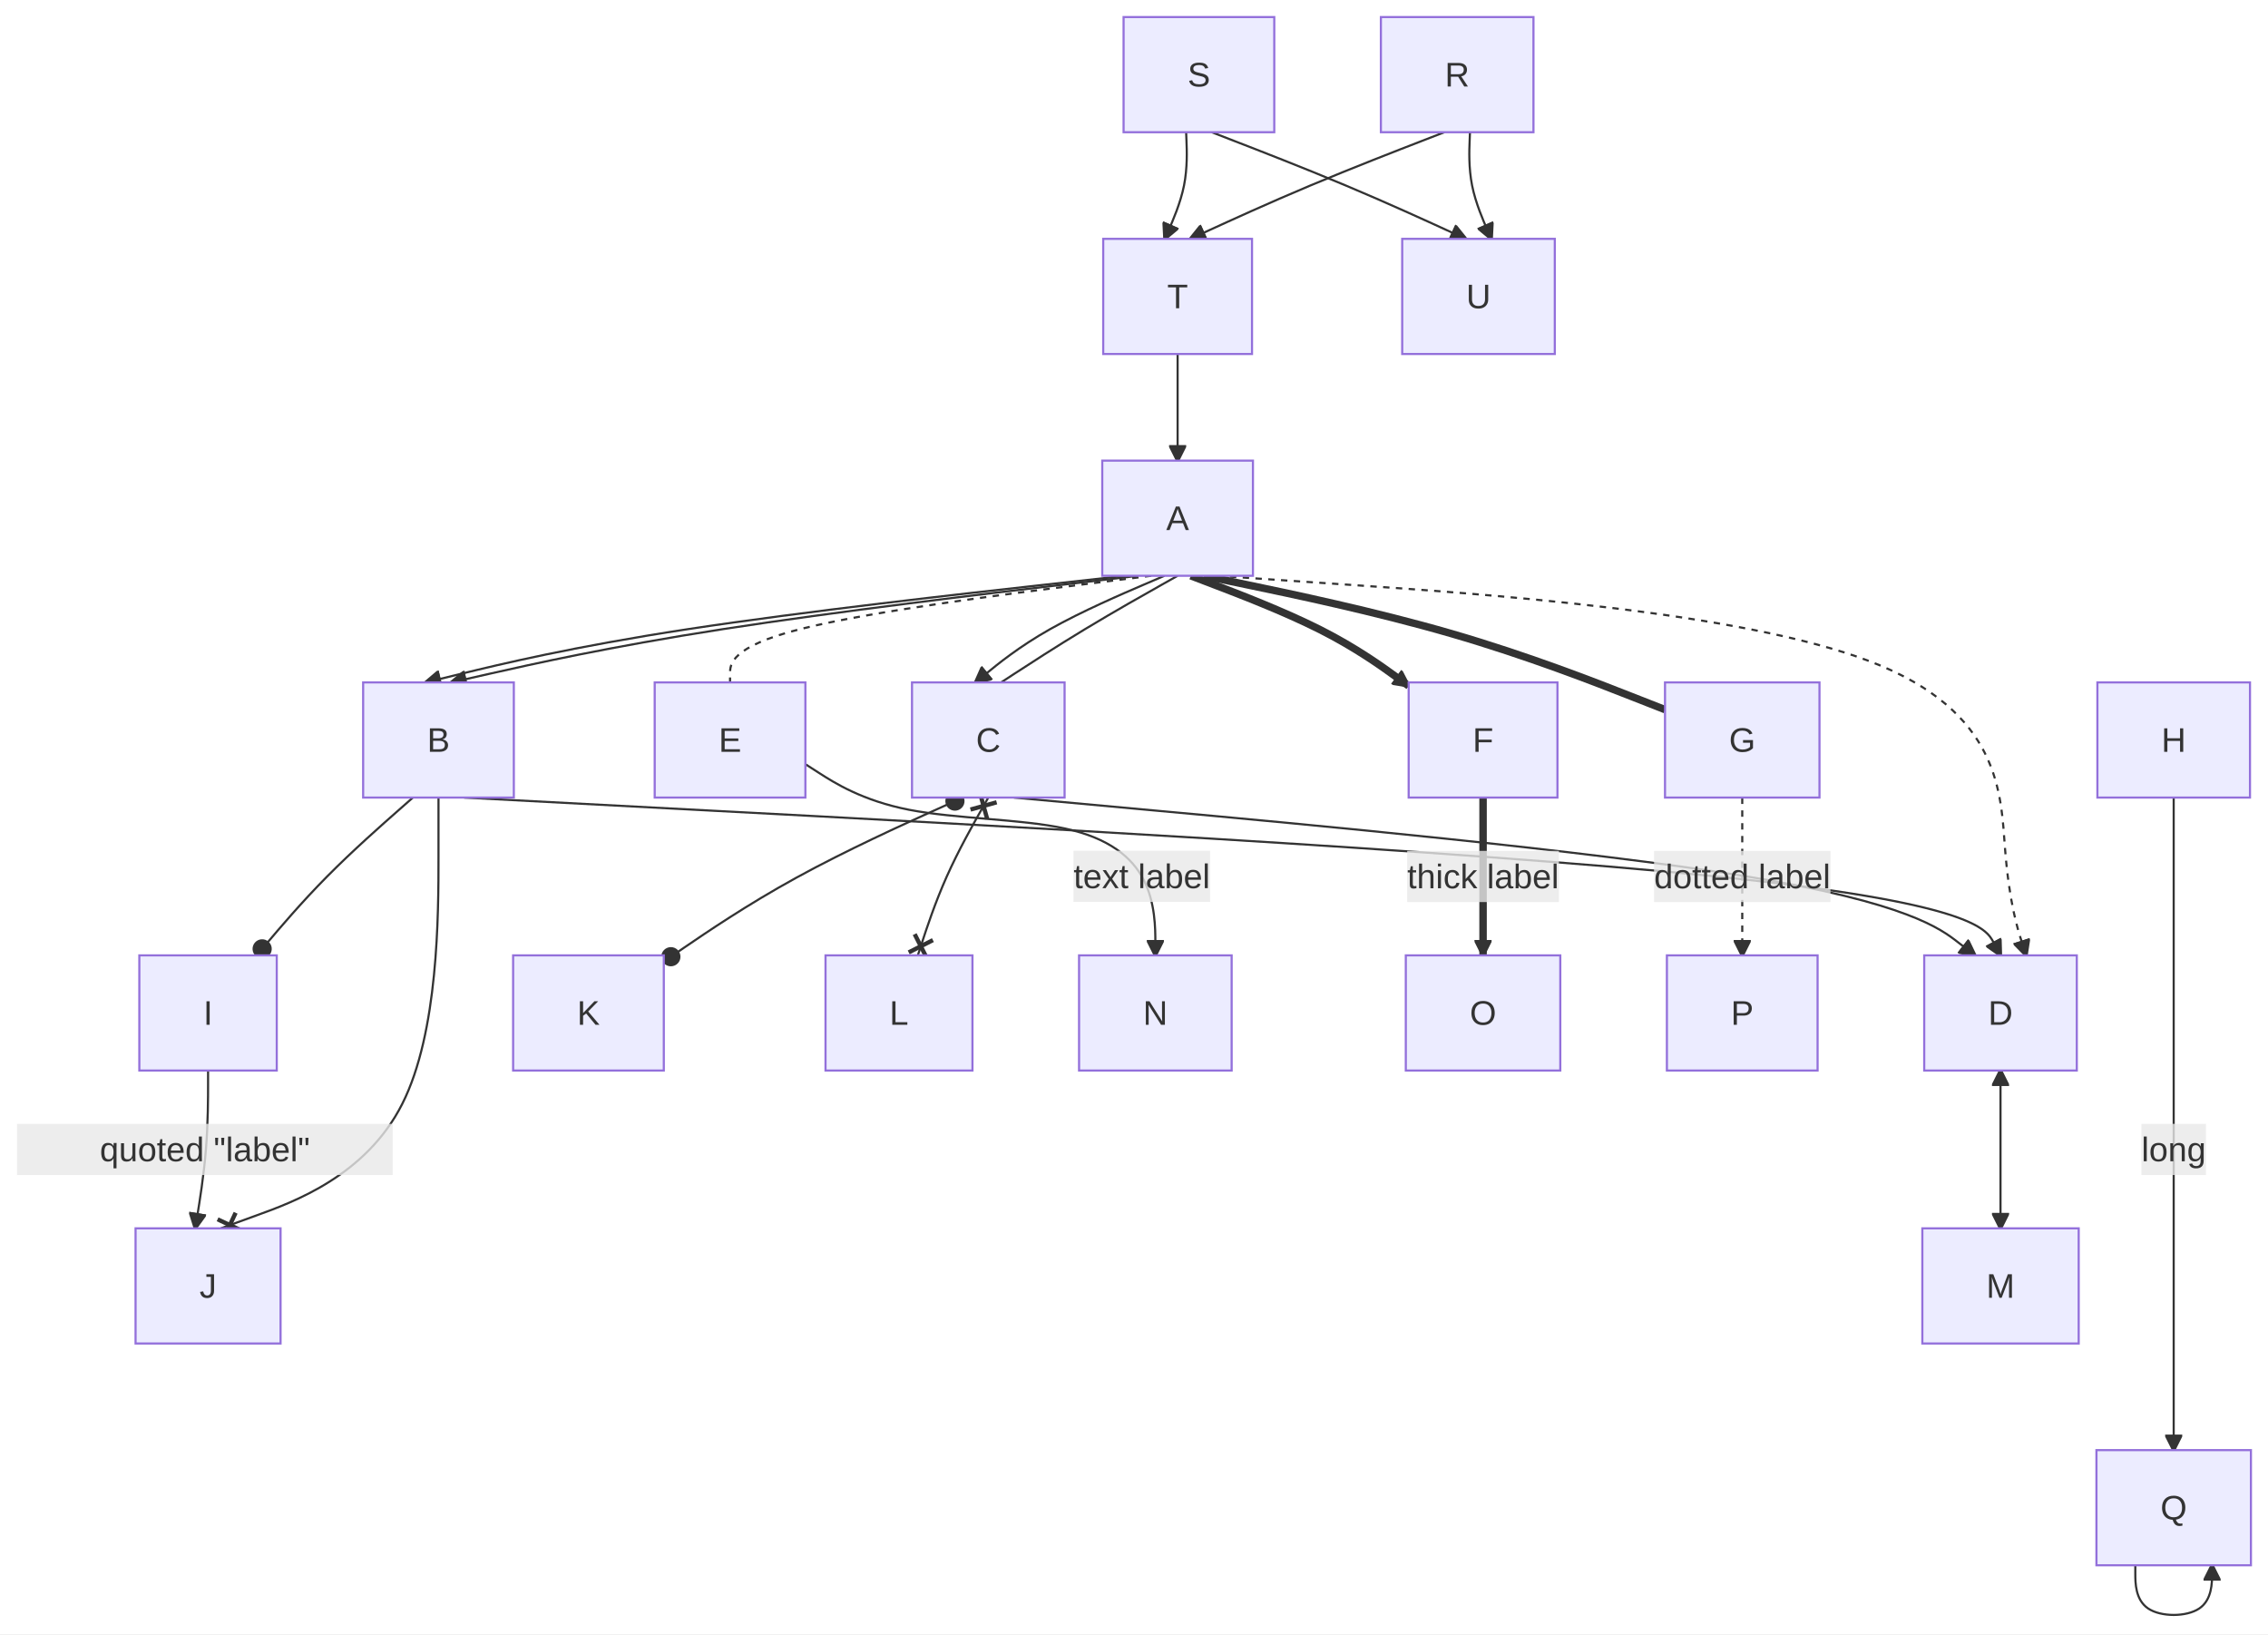
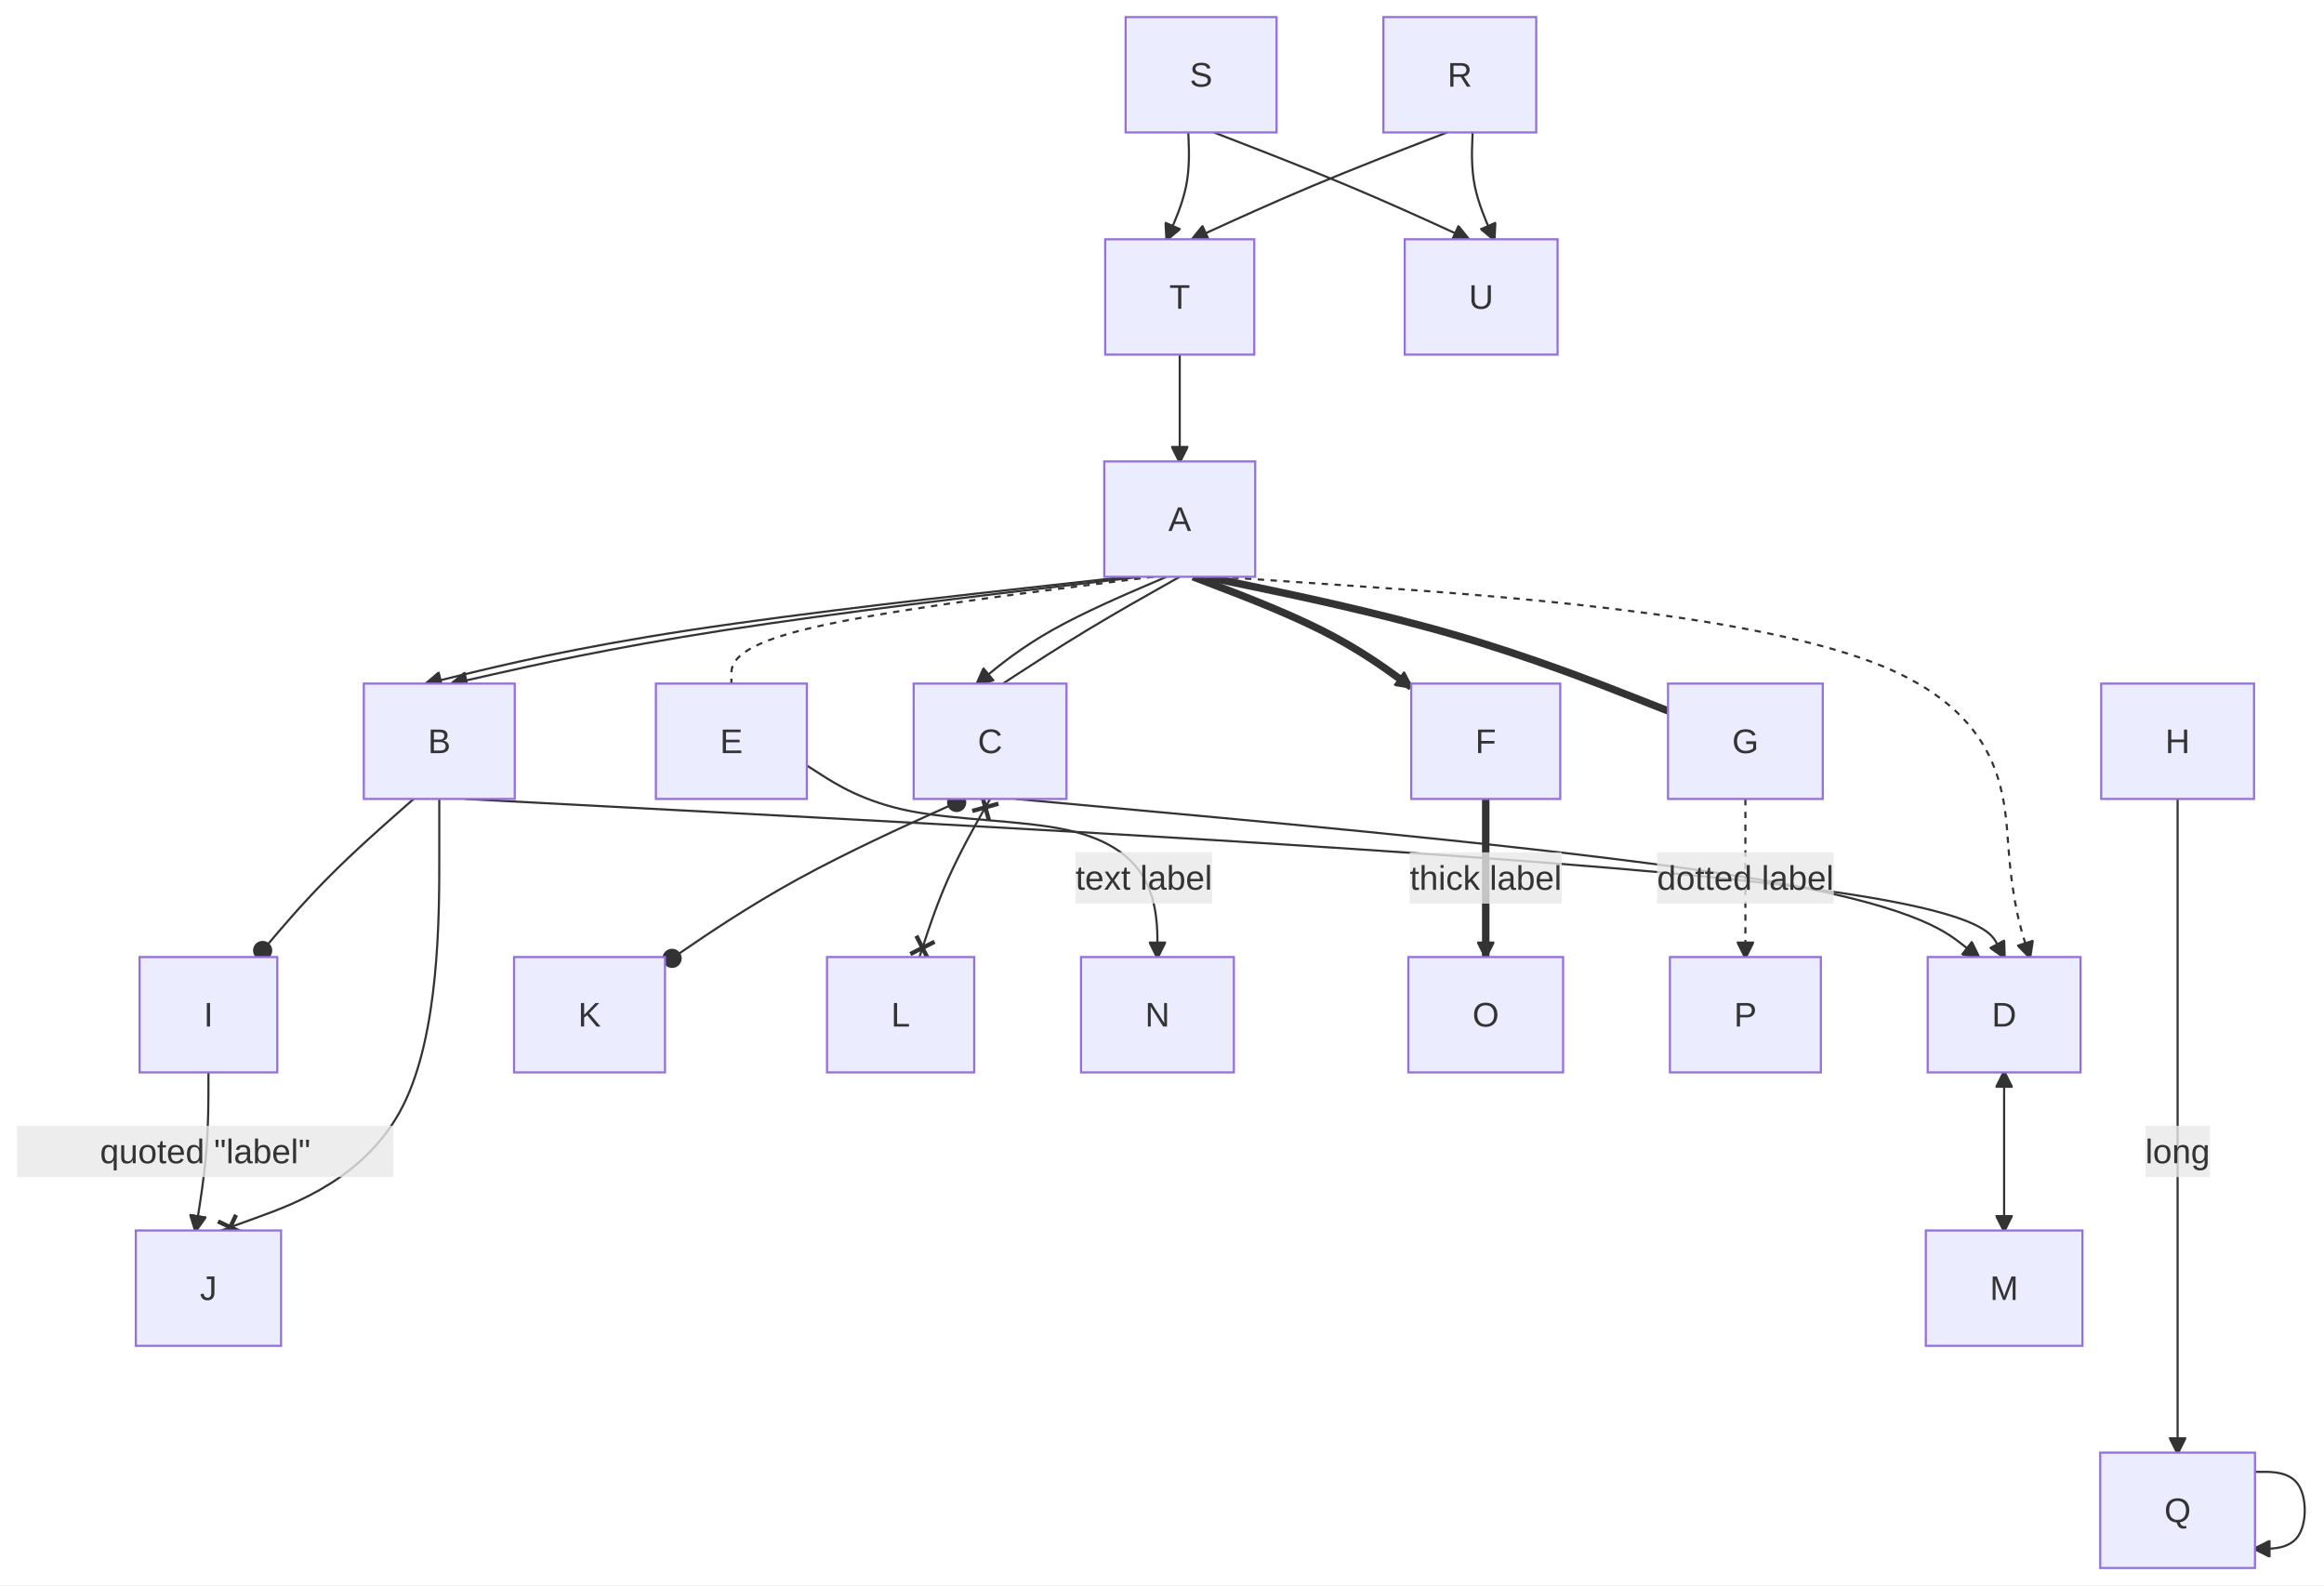
- <svg xmlns="http://www.w3.org/2000/svg" id="mermaid" class="flowchart" width="1063.67" height="766.3" viewBox="-1004.03 -8 1063.67 766.3" role="graphics-document document" aria-roledescription="flowchart-v2">
+ <svg xmlns="http://www.w3.org/2000/svg" id="mermaid" class="flowchart" width="1087.97" height="742" viewBox="-1004.03 -8 1087.97 742" role="graphics-document document" aria-roledescription="flowchart-v2">
  <style>#mermaid{font-family:"trebuchet ms",verdana,arial,sans-serif;font-size:16px;fill:#333;}#mermaid .node rect,#mermaid .node circle,#mermaid .node ellipse,#mermaid .node polygon,#mermaid .node path{fill:#ECECFF;stroke:#9370DB;stroke-width:1px;}#mermaid .flowchart-link{stroke:#333333;fill:none;stroke-width:1px;}#mermaid .thick{stroke-width:3.5px;}#mermaid .dotted{stroke-dasharray:3;}#mermaid .edgeLabel rect{fill:rgba(232,232,232,0.8);stroke:none;}#mermaid .cluster rect{fill:#ffffde;stroke:#aaaa33;stroke-width:1px;}#mermaid .marker{fill:#333333;stroke:#333333;}#mermaid text{fill:#333;text-anchor:middle;dominant-baseline:central;}#mermaid .title{font-size:18px;}</style>
  <defs>
    <marker id="mm-arrow-end" class="marker" viewBox="0 0 10 10" refX="9" refY="5" markerUnits="userSpaceOnUse" markerWidth="8" markerHeight="8" orient="auto">
      <path d="M 0 0 L 10 5 L 0 10 z" class="marker" />
    </marker>
    <marker id="mm-arrow-start" class="marker" viewBox="0 0 10 10" refX="1" refY="5" markerUnits="userSpaceOnUse" markerWidth="8" markerHeight="8" orient="auto">
      <path d="M 10 0 L 0 5 L 10 10 z" class="marker" />
    </marker>
    <marker id="mm-circle-end" class="marker" viewBox="0 0 10 10" refX="9" refY="5" markerUnits="userSpaceOnUse" markerWidth="10" markerHeight="10" orient="auto">
      <circle cx="5" cy="5" r="4" class="marker" />
    </marker>
    <marker id="mm-circle-start" class="marker" viewBox="0 0 10 10" refX="1" refY="5" markerUnits="userSpaceOnUse" markerWidth="10" markerHeight="10" orient="auto">
      <circle cx="5" cy="5" r="4" class="marker" />
    </marker>
    <marker id="mm-cross-end" class="marker" viewBox="0 0 11 11" refX="10" refY="5.5" markerUnits="userSpaceOnUse" markerWidth="11" markerHeight="11" orient="auto">
      <path d="M 1 1 L 10 10 M 10 1 L 1 10" class="marker" style="stroke-width:2px" />
    </marker>
    <marker id="mm-cross-start" class="marker" viewBox="0 0 11 11" refX="1" refY="5.5" markerUnits="userSpaceOnUse" markerWidth="11" markerHeight="11" orient="auto">
      <path d="M 1 1 L 10 10 M 10 1 L 1 10" class="marker" style="stroke-width:2px" />
    </marker>
  </defs>
-   <rect x="-1004.03" y="-8" width="1063.67" height="766.3" fill="white" />
+   <rect x="-1004.03" y="-8" width="1087.97" height="742" fill="white" />
  <g class="root">
    <g class="clusters" />
    <g class="edgePaths">
      <path id="L_A_B_0" class="flowchart-link" d="M-470.29,262L-505.52,266.17C-540.74,270.33 -611.19,278.67 -664.87,287C-718.55,295.33 -755.46,303.67 -773.92,307.83L-792.38,312" marker-end="url(#mm-arrow-end)" />
      <path id="L_A_C_1" class="flowchart-link" d="M-451.74,262L-459.14,266.17C-466.54,270.33 -481.34,278.67 -495.13,287C-508.93,295.33 -521.73,303.67 -528.13,307.83L-534.53,312" />
      <path id="L_A_D_2" class="flowchart-link dotted" d="M-433.19,262L-371.94,266.17C-310.69,270.33 -188.19,278.67 -126.93,302.17C-65.68,325.67 -65.68,364.33 -63.7,389.83C-61.73,415.33 -57.77,427.67 -55.79,433.83L-53.81,440" marker-end="url(#mm-arrow-end)" />
      <path id="L_A_E_3" class="flowchart-link dotted" d="M-464.11,262L-497.03,266.17C-529.95,270.33 -595.8,278.67 -628.72,287C-661.64,295.33 -661.64,303.67 -661.64,307.83L-661.64,312" />
      <path id="L_A_F_4" class="flowchart-link thick" d="M-445.56,262L-434.65,266.17C-423.74,270.33 -401.93,278.67 -384.9,287.28C-367.87,295.89 -355.62,304.78 -349.5,309.22L-343.38,313.67" marker-end="url(#mm-arrow-end)" />
      <path id="L_A_G_5" class="flowchart-link thick" d="M-439.37,262L-419.37,266.17C-399.36,270.33 -359.35,278.67 -323.31,289.13C-287.27,299.59 -255.21,312.18 -239.18,318.48L-223.15,324.77" />
      <path id="L_B_I_7" class="flowchart-link" d="M-810.38,366L-817.38,372.17C-824.39,378.33 -838.4,390.67 -850.61,403C-862.83,415.33 -873.24,427.67 -878.45,433.83L-883.66,440" marker-end="url(#mm-circle-end)" />
      <path id="L_B_J_8" class="flowchart-link" d="M-798.38,366L-798.38,393.5C-798.38,421 -798.38,476 -815.39,509.67C-832.4,543.33 -866.43,555.67 -883.44,561.83L-900.45,568" marker-end="url(#mm-cross-end)" />
      <path id="L_C_K_9" class="flowchart-link" d="M-552.53,366L-566.15,372.17C-579.78,378.33 -607.03,390.67 -630.39,403.48C-653.76,416.29 -673.23,429.59 -682.97,436.23L-692.7,442.88" marker-start="url(#mm-circle-start)" marker-end="url(#mm-circle-end)" />
      <path id="L_C_L_10" class="flowchart-link" d="M-540.53,366L-544.02,372.17C-547.51,378.33 -554.49,390.67 -560,403C-565.51,415.33 -569.55,427.67 -571.56,433.83L-573.58,440" marker-start="url(#mm-cross-start)" marker-end="url(#mm-cross-end)" />
      <path id="L_D_M_11" class="flowchart-link" d="M-65.81,494L-65.81,568" marker-start="url(#mm-arrow-start)" marker-end="url(#mm-arrow-end)" />
      <path id="L_E_N_12" class="flowchart-link" d="M-626.31,350.34L-619.64,354.62C-612.98,358.89 -599.64,367.45 -577.71,371.72C-555.79,376 -525.27,376 -504.58,380.5C-483.89,385 -473.04,394 -467.61,404.67C-462.18,415.33 -462.18,427.67 -462.18,433.83L-462.18,440" marker-end="url(#mm-arrow-end)" />
      <path id="L_F_O_13" class="flowchart-link thick" d="M-308.49,366L-308.49,440" marker-end="url(#mm-arrow-end)" />
      <path id="L_G_P_14" class="flowchart-link dotted" d="M-186.93,366L-186.93,440" marker-end="url(#mm-arrow-end)" />
      <path id="L_H_Q_15" class="flowchart-link" d="M15.41,366L15.41,672" marker-end="url(#mm-arrow-end)" />
      <path id="L_I_J_16" class="flowchart-link" d="M-906.45,494L-906.45,500.17C-906.45,506.33 -906.45,518.67 -907.45,531C-908.45,543.33 -910.45,555.67 -911.45,561.83L-912.45,568" marker-end="url(#mm-arrow-end)" />
      <path id="L_A_B_17" class="flowchart-link" d="M-476.48,262L-514.01,266.17C-551.53,270.33 -626.59,278.67 -681.24,287C-735.89,295.33 -770.13,303.67 -787.25,307.83L-804.38,312" marker-end="url(#mm-arrow-end)" />
      <path id="L_A_C_18" class="flowchart-link" d="M-457.93,262L-467.63,266.17C-477.33,270.33 -496.73,278.67 -511.5,287C-526.27,295.33 -536.4,303.67 -541.46,307.83L-546.53,312" marker-end="url(#mm-arrow-end)" />
      <path id="L_B_D_19" class="flowchart-link" d="M-786.38,366L-669.59,372.17C-552.81,378.33 -319.25,390.67 -199.15,403C-79.06,415.33 -72.43,427.67 -69.12,433.83L-65.81,440" marker-end="url(#mm-arrow-end)" />
      <path id="L_C_D_20" class="flowchart-link" d="M-528.53,366L-461.37,372.17C-394.2,378.33 -259.88,390.67 -184.76,403C-109.64,415.33 -93.73,427.67 -85.77,433.83L-77.81,440" marker-end="url(#mm-arrow-end)" />
      <path id="L_R_T_21" class="flowchart-link" d="M-326.63,54L-337.38,58.17C-348.14,62.33 -369.66,70.67 -389.52,79C-409.37,87.33 -427.56,95.67 -436.65,99.83L-445.74,104" marker-end="url(#mm-arrow-end)" />
      <path id="L_R_U_22" class="flowchart-link" d="M-314.63,54L-314.79,58.17C-314.96,62.33 -315.29,70.67 -313.63,79C-311.96,87.33 -308.29,95.67 -306.46,99.83L-304.63,104" marker-end="url(#mm-arrow-end)" />
      <path id="L_S_T_23" class="flowchart-link" d="M-447.74,54L-447.58,58.17C-447.41,62.33 -447.08,70.67 -448.74,79C-450.41,87.33 -454.08,95.67 -455.91,99.83L-457.74,104" marker-end="url(#mm-arrow-end)" />
      <path id="L_S_U_24" class="flowchart-link" d="M-435.74,54L-424.98,58.17C-414.22,62.33 -392.7,70.67 -372.85,79C-353,87.33 -334.81,95.67 -325.72,99.83L-316.63,104" marker-end="url(#mm-arrow-end)" />
-       <path id="L_Q_Q_25" class="flowchart-link" d="M-2.59,726L-2.59,730.05C-2.59,734.1 -2.59,742.2 3.41,746.25C9.41,750.3 21.41,750.3 27.41,746.25C33.41,742.2 33.41,734.1 33.41,730.05L33.41,726" marker-end="url(#mm-arrow-end)" />
+       <path id="L_Q_Q_25" class="flowchart-link" d="M51.64,681L55.69,681C59.74,681 67.84,681 71.89,687C75.94,693 75.94,705 71.89,711C67.84,717 59.74,717 55.69,717L51.64,717" marker-end="url(#mm-arrow-end)" />
      <path id="L_T_A_26" class="flowchart-link" d="M-451.74,158L-451.74,208" marker-end="url(#mm-arrow-end)" />
    </g>
    <g class="edgeLabels">
      <g class="edgeLabel">
        <rect class="background" x="-500.57" y="390.93" width="64.05" height="24" />
        <text x="-468.54" y="402.93">text label</text>
      </g>
      <g class="edgeLabel">
        <rect class="background" x="-344.07" y="391" width="71.16" height="24" />
        <text x="-308.49" y="403">thick label</text>
      </g>
      <g class="edgeLabel">
        <rect class="background" x="-228.29" y="391" width="82.73" height="24" />
        <text x="-186.93" y="403">dotted label</text>
      </g>
      <g class="edgeLabel">
        <rect class="background" x="0.29" y="519" width="30.25" height="24" />
        <text x="15.41" y="531">long</text>
      </g>
      <g class="edgeLabel">
        <rect class="background" x="-996.03" y="519" width="176.16" height="24" />
        <text x="-907.95" y="531">quoted "label"</text>
      </g>
    </g>
    <g class="nodes">
      <g class="node default" id="flowchart-A-0" transform="translate(-451.74,235)">
        <rect x="-35.34" y="-27" width="70.67" height="54" />
        <text class="nodeLabel" x="0" y="0">A</text>
      </g>
      <g class="node default" id="flowchart-B-1" transform="translate(-798.38,339)">
        <rect x="-35.34" y="-27" width="70.67" height="54" />
        <text class="nodeLabel" x="0" y="0">B</text>
      </g>
      <g class="node default" id="flowchart-C-2" transform="translate(-540.53,339)">
        <rect x="-35.78" y="-27" width="71.56" height="54" />
        <text class="nodeLabel" x="0" y="0">C</text>
      </g>
      <g class="node default" id="flowchart-D-3" transform="translate(-65.81,467)">
        <rect x="-35.78" y="-27" width="71.56" height="54" />
        <text class="nodeLabel" x="0" y="0">D</text>
      </g>
      <g class="node default" id="flowchart-E-4" transform="translate(-661.64,339)">
        <rect x="-35.34" y="-27" width="70.67" height="54" />
        <text class="nodeLabel" x="0" y="0">E</text>
      </g>
      <g class="node default" id="flowchart-F-5" transform="translate(-308.49,339)">
        <rect x="-34.89" y="-27" width="69.78" height="54" />
        <text class="nodeLabel" x="0" y="0">F</text>
      </g>
      <g class="node default" id="flowchart-G-6" transform="translate(-186.93,339)">
        <rect x="-36.23" y="-27" width="72.45" height="54" />
        <text class="nodeLabel" x="0" y="0">G</text>
      </g>
      <g class="node default" id="flowchart-H-7" transform="translate(15.41,339)">
        <rect x="-35.78" y="-27" width="71.56" height="54" />
        <text class="nodeLabel" x="0" y="0">H</text>
      </g>
      <g class="node default" id="flowchart-I-8" transform="translate(-906.45,467)">
        <rect x="-32.23" y="-27" width="64.45" height="54" />
        <text class="nodeLabel" x="0" y="0">I</text>
      </g>
      <g class="node default" id="flowchart-J-9" transform="translate(-906.45,595)">
        <rect x="-34" y="-27" width="68" height="54" />
        <text class="nodeLabel" x="0" y="0">J</text>
      </g>
      <g class="node default" id="flowchart-K-10" transform="translate(-728.04,467)">
        <rect x="-35.34" y="-27" width="70.67" height="54" />
        <text class="nodeLabel" x="0" y="0">K</text>
      </g>
      <g class="node default" id="flowchart-L-11" transform="translate(-582.42,467)">
        <rect x="-34.45" y="-27" width="68.91" height="54" />
        <text class="nodeLabel" x="0" y="0">L</text>
      </g>
      <g class="node default" id="flowchart-M-12" transform="translate(-65.81,595)">
        <rect x="-36.66" y="-27" width="73.33" height="54" />
        <text class="nodeLabel" x="0" y="0">M</text>
      </g>
      <g class="node default" id="flowchart-N-13" transform="translate(-462.18,467)">
        <rect x="-35.78" y="-27" width="71.56" height="54" />
        <text class="nodeLabel" x="0" y="0">N</text>
      </g>
      <g class="node default" id="flowchart-O-14" transform="translate(-308.49,467)">
        <rect x="-36.23" y="-27" width="72.45" height="54" />
        <text class="nodeLabel" x="0" y="0">O</text>
      </g>
      <g class="node default" id="flowchart-P-15" transform="translate(-186.93,467)">
        <rect x="-35.34" y="-27" width="70.67" height="54" />
        <text class="nodeLabel" x="0" y="0">P</text>
      </g>
      <g class="node default" id="flowchart-Q-16" transform="translate(15.41,699)">
        <rect x="-36.23" y="-27" width="72.45" height="54" />
        <text class="nodeLabel" x="0" y="0">Q</text>
      </g>
      <g class="node default" id="flowchart-R-17" transform="translate(-320.63,27)">
        <rect x="-35.78" y="-27" width="71.56" height="54" />
        <text class="nodeLabel" x="0" y="0">R</text>
      </g>
      <g class="node default" id="flowchart-S-18" transform="translate(-441.74,27)">
        <rect x="-35.34" y="-27" width="70.67" height="54" />
        <text class="nodeLabel" x="0" y="0">S</text>
      </g>
      <g class="node default" id="flowchart-T-19" transform="translate(-451.74,131)">
        <rect x="-34.89" y="-27" width="69.78" height="54" />
        <text class="nodeLabel" x="0" y="0">T</text>
      </g>
      <g class="node default" id="flowchart-U-20" transform="translate(-310.63,131)">
        <rect x="-35.78" y="-27" width="71.56" height="54" />
        <text class="nodeLabel" x="0" y="0">U</text>
      </g>
    </g>
  </g>
</svg>
